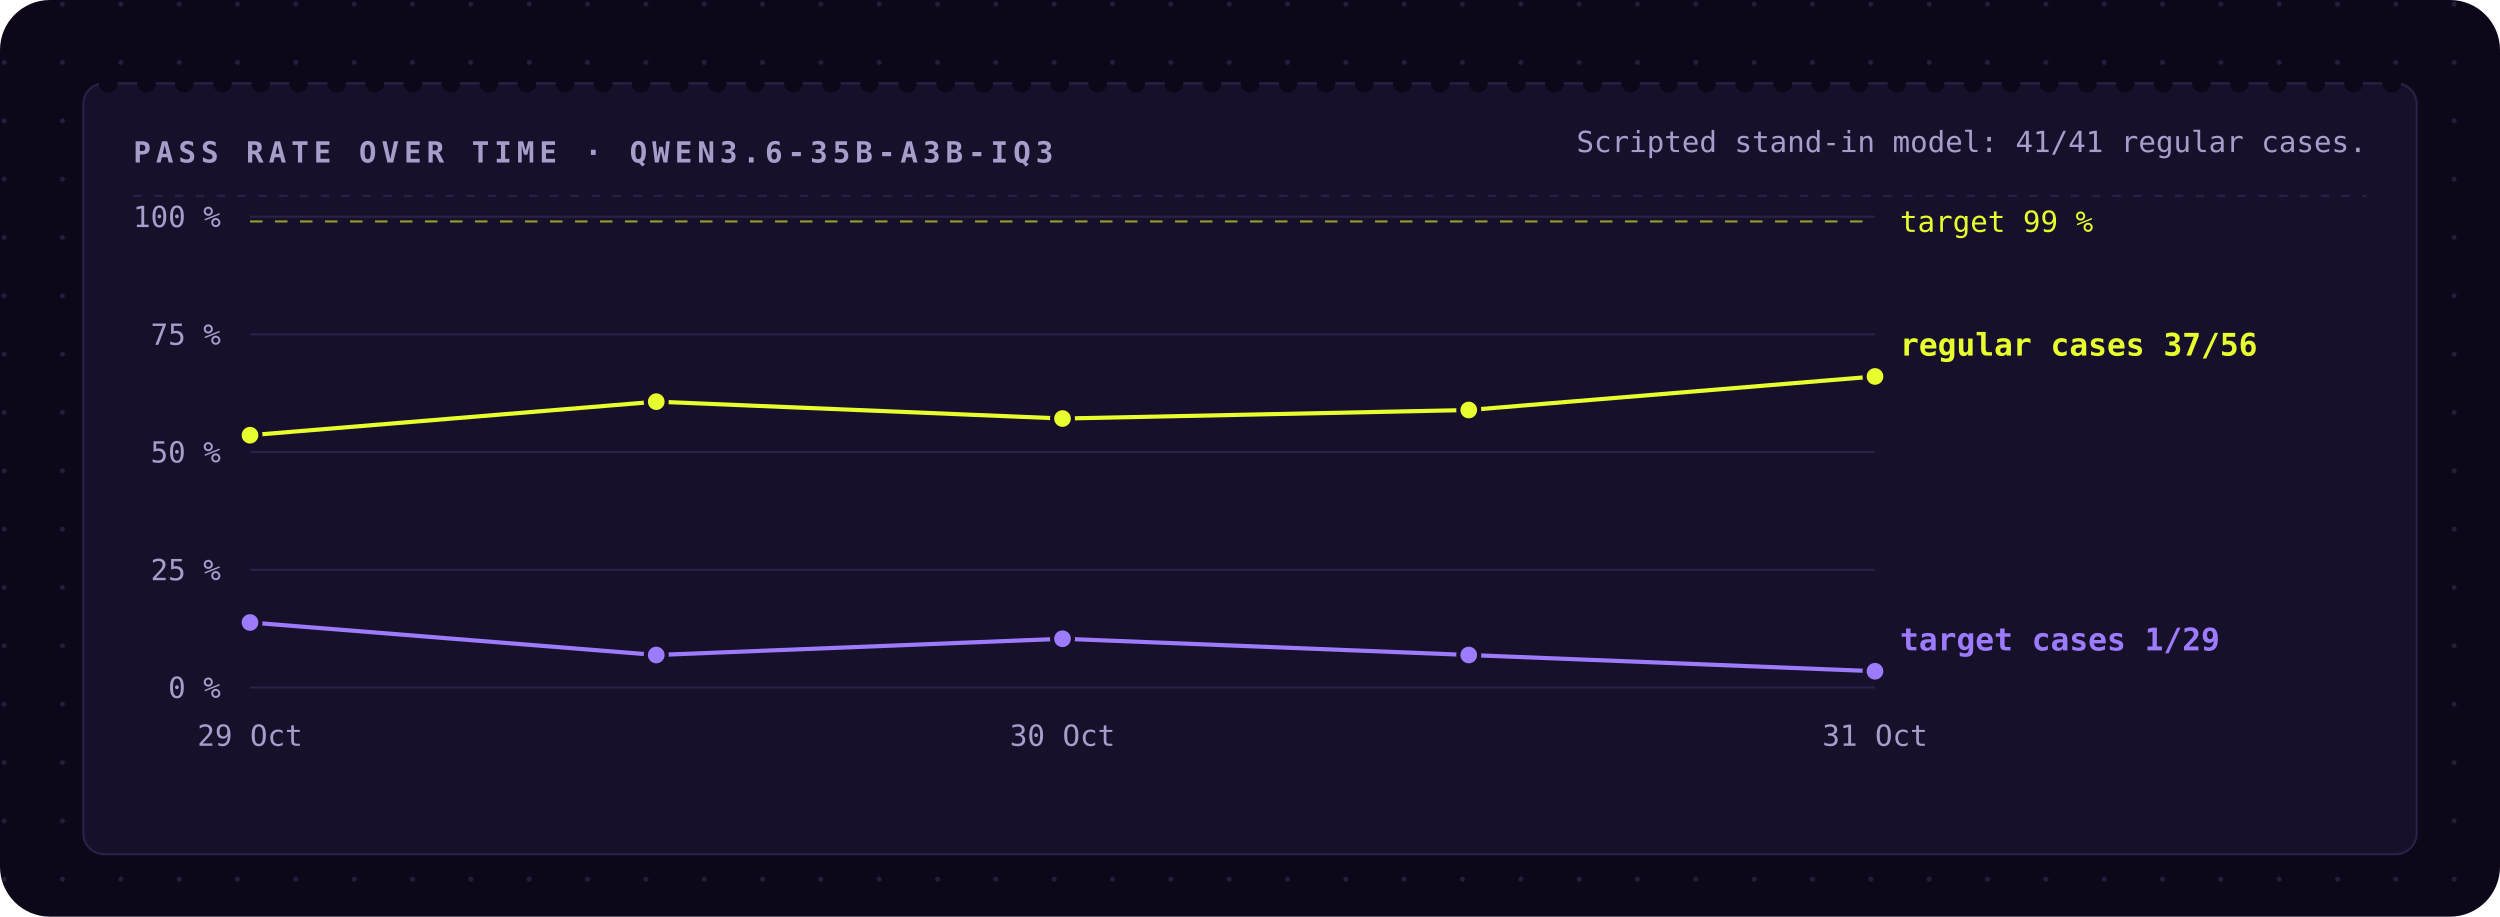
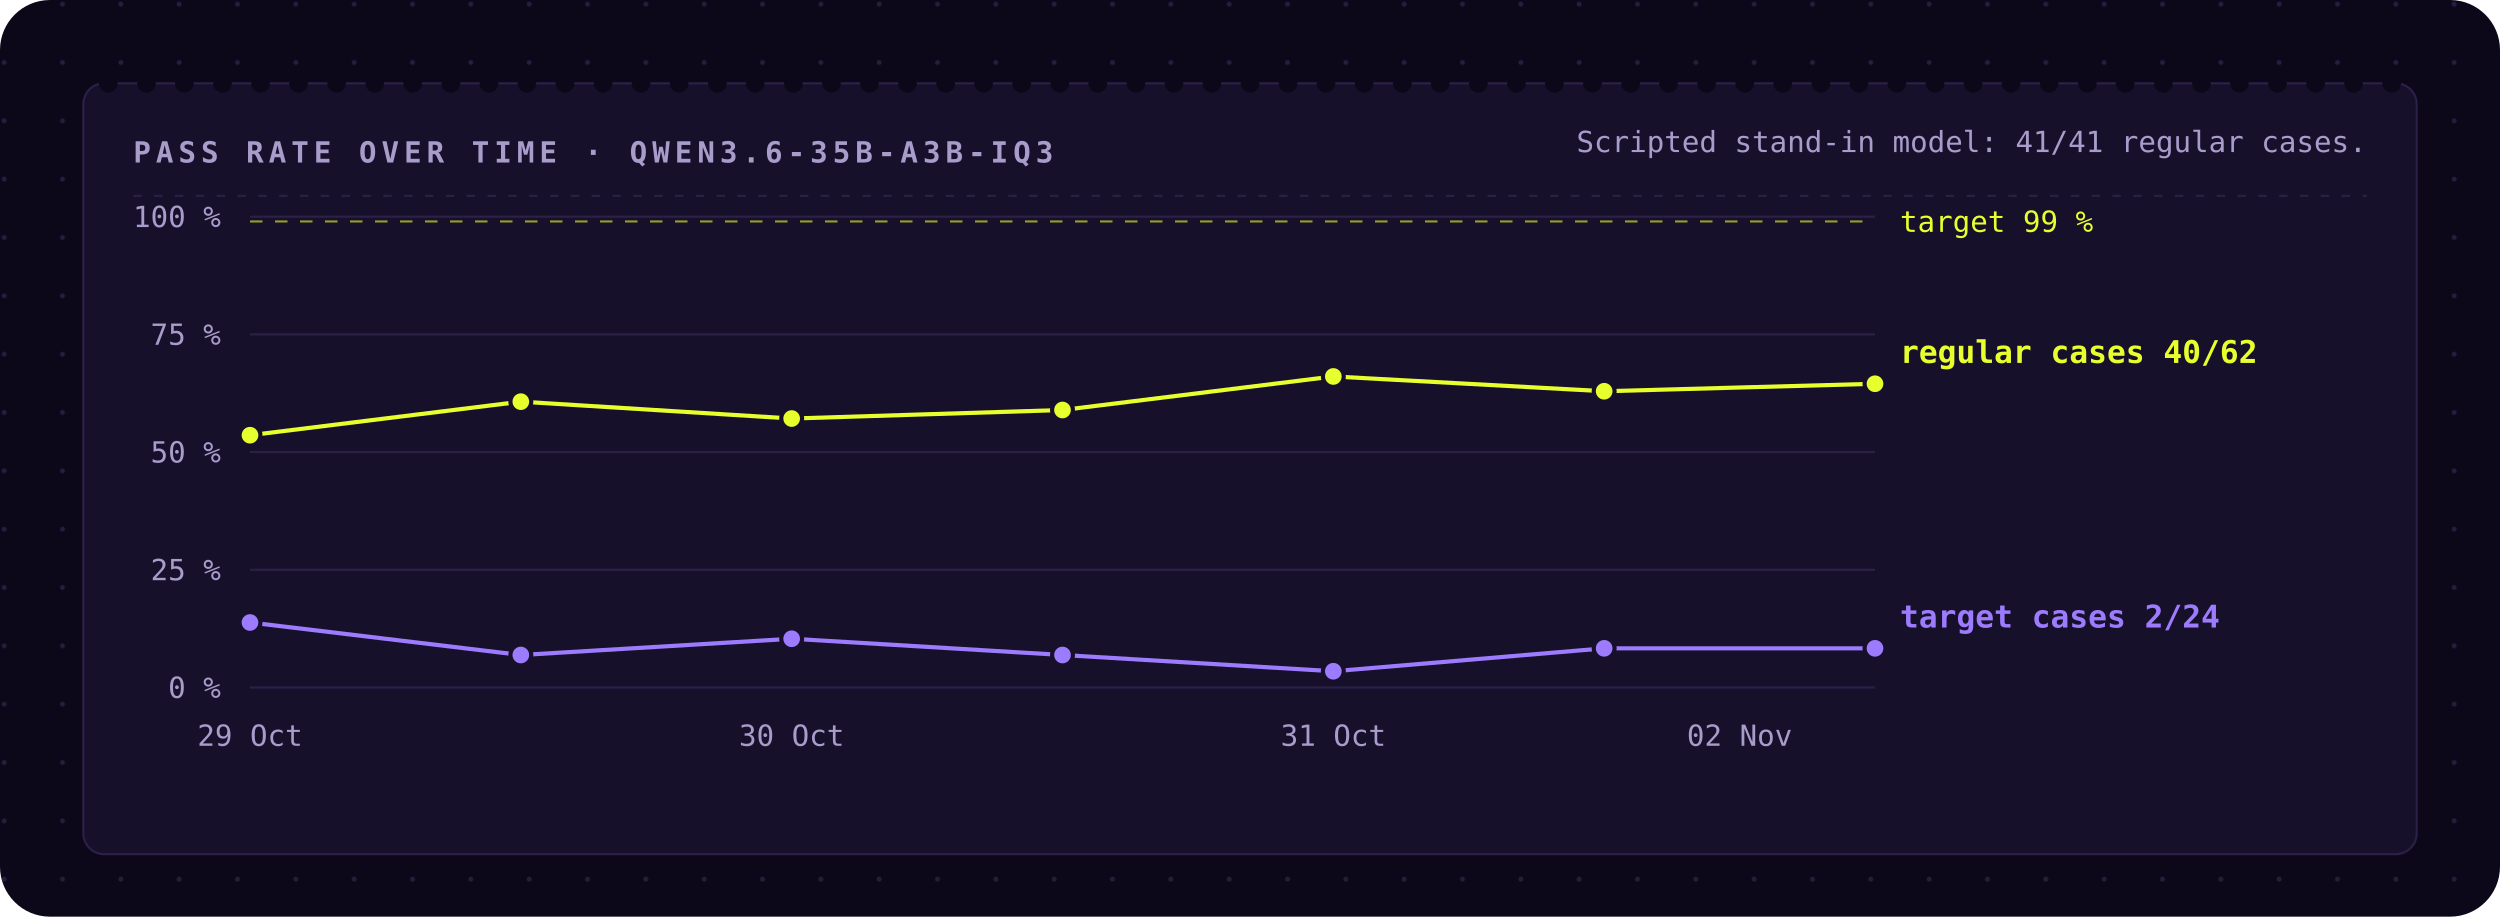
<svg xmlns="http://www.w3.org/2000/svg" width="1200" height="440" viewBox="0 0 1200 440" role="img" aria-labelledby="t d">
  <style>text{font-family:ui-monospace, 'JetBrains Mono', 'SF Mono', Menlo, Consolas, 'DejaVu Sans Mono', monospace}</style>
  <defs>
    <filter id="glow" filterUnits="userSpaceOnUse" x="0" y="0" width="1200" height="440">
      <feGaussianBlur stdDeviation="6" />
    </filter>
    <filter id="soft" filterUnits="userSpaceOnUse" x="0" y="0" width="1200" height="440">
      <feGaussianBlur stdDeviation="2.2" />
    </filter>
  </defs>
  <rect width="1200" height="440" rx="24" fill="#0D0819" />
  <pattern id="dots" width="28" height="28" patternUnits="userSpaceOnUse">
    <circle cx="2" cy="2" r="1.2" fill="#2B2148" />
  </pattern>
  <rect width="1200" height="440" rx="24" fill="url(#dots)" opacity="0.8" />
  <rect x="40" y="40" width="1120" height="370" rx="10" fill="#17102B" stroke="#2B2148" />
  <circle cx="52" cy="40" r="4.5" fill="#0D0819" />
  <circle cx="70.3" cy="40" r="4.5" fill="#0D0819" />
  <circle cx="88.5" cy="40" r="4.5" fill="#0D0819" />
  <circle cx="106.8" cy="40" r="4.5" fill="#0D0819" />
  <circle cx="125.1" cy="40" r="4.5" fill="#0D0819" />
  <circle cx="143.3" cy="40" r="4.5" fill="#0D0819" />
  <circle cx="161.6" cy="40" r="4.5" fill="#0D0819" />
  <circle cx="179.9" cy="40" r="4.5" fill="#0D0819" />
  <circle cx="198.1" cy="40" r="4.5" fill="#0D0819" />
  <circle cx="216.4" cy="40" r="4.5" fill="#0D0819" />
  <circle cx="234.7" cy="40" r="4.5" fill="#0D0819" />
  <circle cx="252.9" cy="40" r="4.5" fill="#0D0819" />
  <circle cx="271.2" cy="40" r="4.5" fill="#0D0819" />
  <circle cx="289.5" cy="40" r="4.5" fill="#0D0819" />
  <circle cx="307.7" cy="40" r="4.5" fill="#0D0819" />
  <circle cx="326" cy="40" r="4.5" fill="#0D0819" />
  <circle cx="344.3" cy="40" r="4.5" fill="#0D0819" />
  <circle cx="362.5" cy="40" r="4.5" fill="#0D0819" />
  <circle cx="380.8" cy="40" r="4.5" fill="#0D0819" />
  <circle cx="399.1" cy="40" r="4.5" fill="#0D0819" />
  <circle cx="417.3" cy="40" r="4.5" fill="#0D0819" />
  <circle cx="435.6" cy="40" r="4.5" fill="#0D0819" />
  <circle cx="453.9" cy="40" r="4.5" fill="#0D0819" />
  <circle cx="472.1" cy="40" r="4.5" fill="#0D0819" />
  <circle cx="490.4" cy="40" r="4.5" fill="#0D0819" />
  <circle cx="508.7" cy="40" r="4.5" fill="#0D0819" />
  <circle cx="526.9" cy="40" r="4.5" fill="#0D0819" />
  <circle cx="545.2" cy="40" r="4.5" fill="#0D0819" />
  <circle cx="563.5" cy="40" r="4.5" fill="#0D0819" />
  <circle cx="581.7" cy="40" r="4.5" fill="#0D0819" />
  <circle cx="600" cy="40" r="4.5" fill="#0D0819" />
  <circle cx="618.3" cy="40" r="4.5" fill="#0D0819" />
  <circle cx="636.5" cy="40" r="4.5" fill="#0D0819" />
  <circle cx="654.8" cy="40" r="4.5" fill="#0D0819" />
  <circle cx="673.1" cy="40" r="4.5" fill="#0D0819" />
  <circle cx="691.3" cy="40" r="4.5" fill="#0D0819" />
  <circle cx="709.6" cy="40" r="4.5" fill="#0D0819" />
  <circle cx="727.9" cy="40" r="4.5" fill="#0D0819" />
  <circle cx="746.1" cy="40" r="4.5" fill="#0D0819" />
  <circle cx="764.4" cy="40" r="4.5" fill="#0D0819" />
  <circle cx="782.7" cy="40" r="4.5" fill="#0D0819" />
  <circle cx="800.9" cy="40" r="4.5" fill="#0D0819" />
  <circle cx="819.2" cy="40" r="4.5" fill="#0D0819" />
  <circle cx="837.5" cy="40" r="4.5" fill="#0D0819" />
  <circle cx="855.7" cy="40" r="4.5" fill="#0D0819" />
  <circle cx="874" cy="40" r="4.5" fill="#0D0819" />
  <circle cx="892.3" cy="40" r="4.5" fill="#0D0819" />
  <circle cx="910.5" cy="40" r="4.5" fill="#0D0819" />
  <circle cx="928.8" cy="40" r="4.5" fill="#0D0819" />
  <circle cx="947.1" cy="40" r="4.5" fill="#0D0819" />
  <circle cx="965.3" cy="40" r="4.5" fill="#0D0819" />
  <circle cx="983.6" cy="40" r="4.5" fill="#0D0819" />
  <circle cx="1001.9" cy="40" r="4.5" fill="#0D0819" />
  <circle cx="1020.1" cy="40" r="4.5" fill="#0D0819" />
  <circle cx="1038.4" cy="40" r="4.5" fill="#0D0819" />
  <circle cx="1056.7" cy="40" r="4.5" fill="#0D0819" />
  <circle cx="1074.9" cy="40" r="4.5" fill="#0D0819" />
  <circle cx="1093.2" cy="40" r="4.5" fill="#0D0819" />
  <circle cx="1111.5" cy="40" r="4.5" fill="#0D0819" />
  <circle cx="1129.7" cy="40" r="4.5" fill="#0D0819" />
  <circle cx="1148" cy="40" r="4.5" fill="#0D0819" />
  <text x="64" y="78" font-size="14" fill="#A89CCB" font-weight="700" letter-spacing="2.4">PASS RATE OVER TIME · QWEN3.6-35B-A3B-IQ3</text>
  <text x="1136" y="78" font-size="14" fill="#A89CCB" text-anchor="end" />
  <line x1="64" y1="94" x2="1136" y2="94" stroke="#2B2148" stroke-dasharray="4 6" />
  <line x1="120" y1="330" x2="900" y2="330" stroke="#2B2148" />
  <text x="106" y="335" font-size="14" fill="#A89CCB" text-anchor="end">0 %</text>
  <line x1="120" y1="273.5" x2="900" y2="273.5" stroke="#2B2148" />
  <text x="106" y="278.5" font-size="14" fill="#A89CCB" text-anchor="end">25 %</text>
  <line x1="120" y1="217" x2="900" y2="217" stroke="#2B2148" />
  <text x="106" y="222" font-size="14" fill="#A89CCB" text-anchor="end">50 %</text>
  <line x1="120" y1="160.5" x2="900" y2="160.5" stroke="#2B2148" />
  <text x="106" y="165.5" font-size="14" fill="#A89CCB" text-anchor="end">75 %</text>
  <line x1="120" y1="104" x2="900" y2="104" stroke="#2B2148" />
  <text x="106" y="109" font-size="14" fill="#A89CCB" text-anchor="end">100 %</text>
  <line x1="120" y1="106.3" x2="900" y2="106.3" stroke="#E8FF2E" stroke-dasharray="6 6" opacity="0.6" />
  <text x="912" y="111.3" font-size="14" fill="#E8FF2E">target 99 %</text>
  <text x="120" y="358" font-size="14" fill="#A89CCB" text-anchor="middle">29 Oct</text>
-   <text x="510" y="358" font-size="14" fill="#A89CCB" text-anchor="middle">30 Oct</text>
-   <text x="900" y="358" font-size="14" fill="#A89CCB" text-anchor="middle">31 Oct</text>
-   <path d="M120 208.9 L315 192.8 L510 200.9 L705 196.8 L900 180.7" fill="none" stroke="#E8FF2E" stroke-width="2" stroke-linejoin="round" />
+   <text x="380" y="358" font-size="14" fill="#A89CCB" text-anchor="middle">30 Oct</text>
+   <text x="640" y="358" font-size="14" fill="#A89CCB" text-anchor="middle">31 Oct</text>
+   <text x="835" y="358" font-size="14" fill="#A89CCB" text-anchor="middle">02 Nov</text>
+   <path d="M120 208.9 L250 192.8 L380 200.9 L510 196.8 L640 180.7 L770 187.8 L900 184.2" fill="none" stroke="#E8FF2E" stroke-width="2" stroke-linejoin="round" />
  <circle cx="120" cy="208.9" r="5" fill="#E8FF2E" stroke="#17102B" stroke-width="2" />
-   <circle cx="315" cy="192.8" r="5" fill="#E8FF2E" stroke="#17102B" stroke-width="2" />
-   <circle cx="510" cy="200.9" r="5" fill="#E8FF2E" stroke="#17102B" stroke-width="2" />
-   <circle cx="705" cy="196.8" r="5" fill="#E8FF2E" stroke="#17102B" stroke-width="2" />
-   <circle cx="900" cy="180.7" r="5" fill="#E8FF2E" stroke="#17102B" stroke-width="2" />
-   <text x="912" y="170.7" font-size="15" fill="#E8FF2E" font-weight="700">regular cases 37/56</text>
-   <path d="M120 298.8 L315 314.4 L510 306.6 L705 314.4 L900 322.2" fill="none" stroke="#9D7BFF" stroke-width="2" stroke-linejoin="round" />
+   <circle cx="250" cy="192.8" r="5" fill="#E8FF2E" stroke="#17102B" stroke-width="2" />
+   <circle cx="380" cy="200.9" r="5" fill="#E8FF2E" stroke="#17102B" stroke-width="2" />
+   <circle cx="510" cy="196.8" r="5" fill="#E8FF2E" stroke="#17102B" stroke-width="2" />
+   <circle cx="640" cy="180.7" r="5" fill="#E8FF2E" stroke="#17102B" stroke-width="2" />
+   <circle cx="770" cy="187.8" r="5" fill="#E8FF2E" stroke="#17102B" stroke-width="2" />
+   <circle cx="900" cy="184.2" r="5" fill="#E8FF2E" stroke="#17102B" stroke-width="2" />
+   <text x="912" y="174.2" font-size="15" fill="#E8FF2E" font-weight="700">regular cases 40/62</text>
+   <path d="M120 298.8 L250 314.4 L380 306.6 L510 314.4 L640 322.2 L770 311.2 L900 311.2" fill="none" stroke="#9D7BFF" stroke-width="2" stroke-linejoin="round" />
  <circle cx="120" cy="298.8" r="5" fill="#9D7BFF" stroke="#17102B" stroke-width="2" />
-   <circle cx="315" cy="314.4" r="5" fill="#9D7BFF" stroke="#17102B" stroke-width="2" />
-   <circle cx="510" cy="306.6" r="5" fill="#9D7BFF" stroke="#17102B" stroke-width="2" />
-   <circle cx="705" cy="314.4" r="5" fill="#9D7BFF" stroke="#17102B" stroke-width="2" />
-   <circle cx="900" cy="322.2" r="5" fill="#9D7BFF" stroke="#17102B" stroke-width="2" />
-   <text x="912" y="312.2" font-size="15" fill="#9D7BFF" font-weight="700">target cases 1/29</text>
+   <circle cx="250" cy="314.4" r="5" fill="#9D7BFF" stroke="#17102B" stroke-width="2" />
+   <circle cx="380" cy="306.6" r="5" fill="#9D7BFF" stroke="#17102B" stroke-width="2" />
+   <circle cx="510" cy="314.4" r="5" fill="#9D7BFF" stroke="#17102B" stroke-width="2" />
+   <circle cx="640" cy="322.2" r="5" fill="#9D7BFF" stroke="#17102B" stroke-width="2" />
+   <circle cx="770" cy="311.2" r="5" fill="#9D7BFF" stroke="#17102B" stroke-width="2" />
+   <circle cx="900" cy="311.2" r="5" fill="#9D7BFF" stroke="#17102B" stroke-width="2" />
+   <text x="912" y="301.2" font-size="15" fill="#9D7BFF" font-weight="700">target cases 2/24</text>
  <text x="1136" y="73" font-size="14" fill="#A89CCB" text-anchor="end">Scripted stand-in model: 41/41 regular cases.</text>
</svg>
